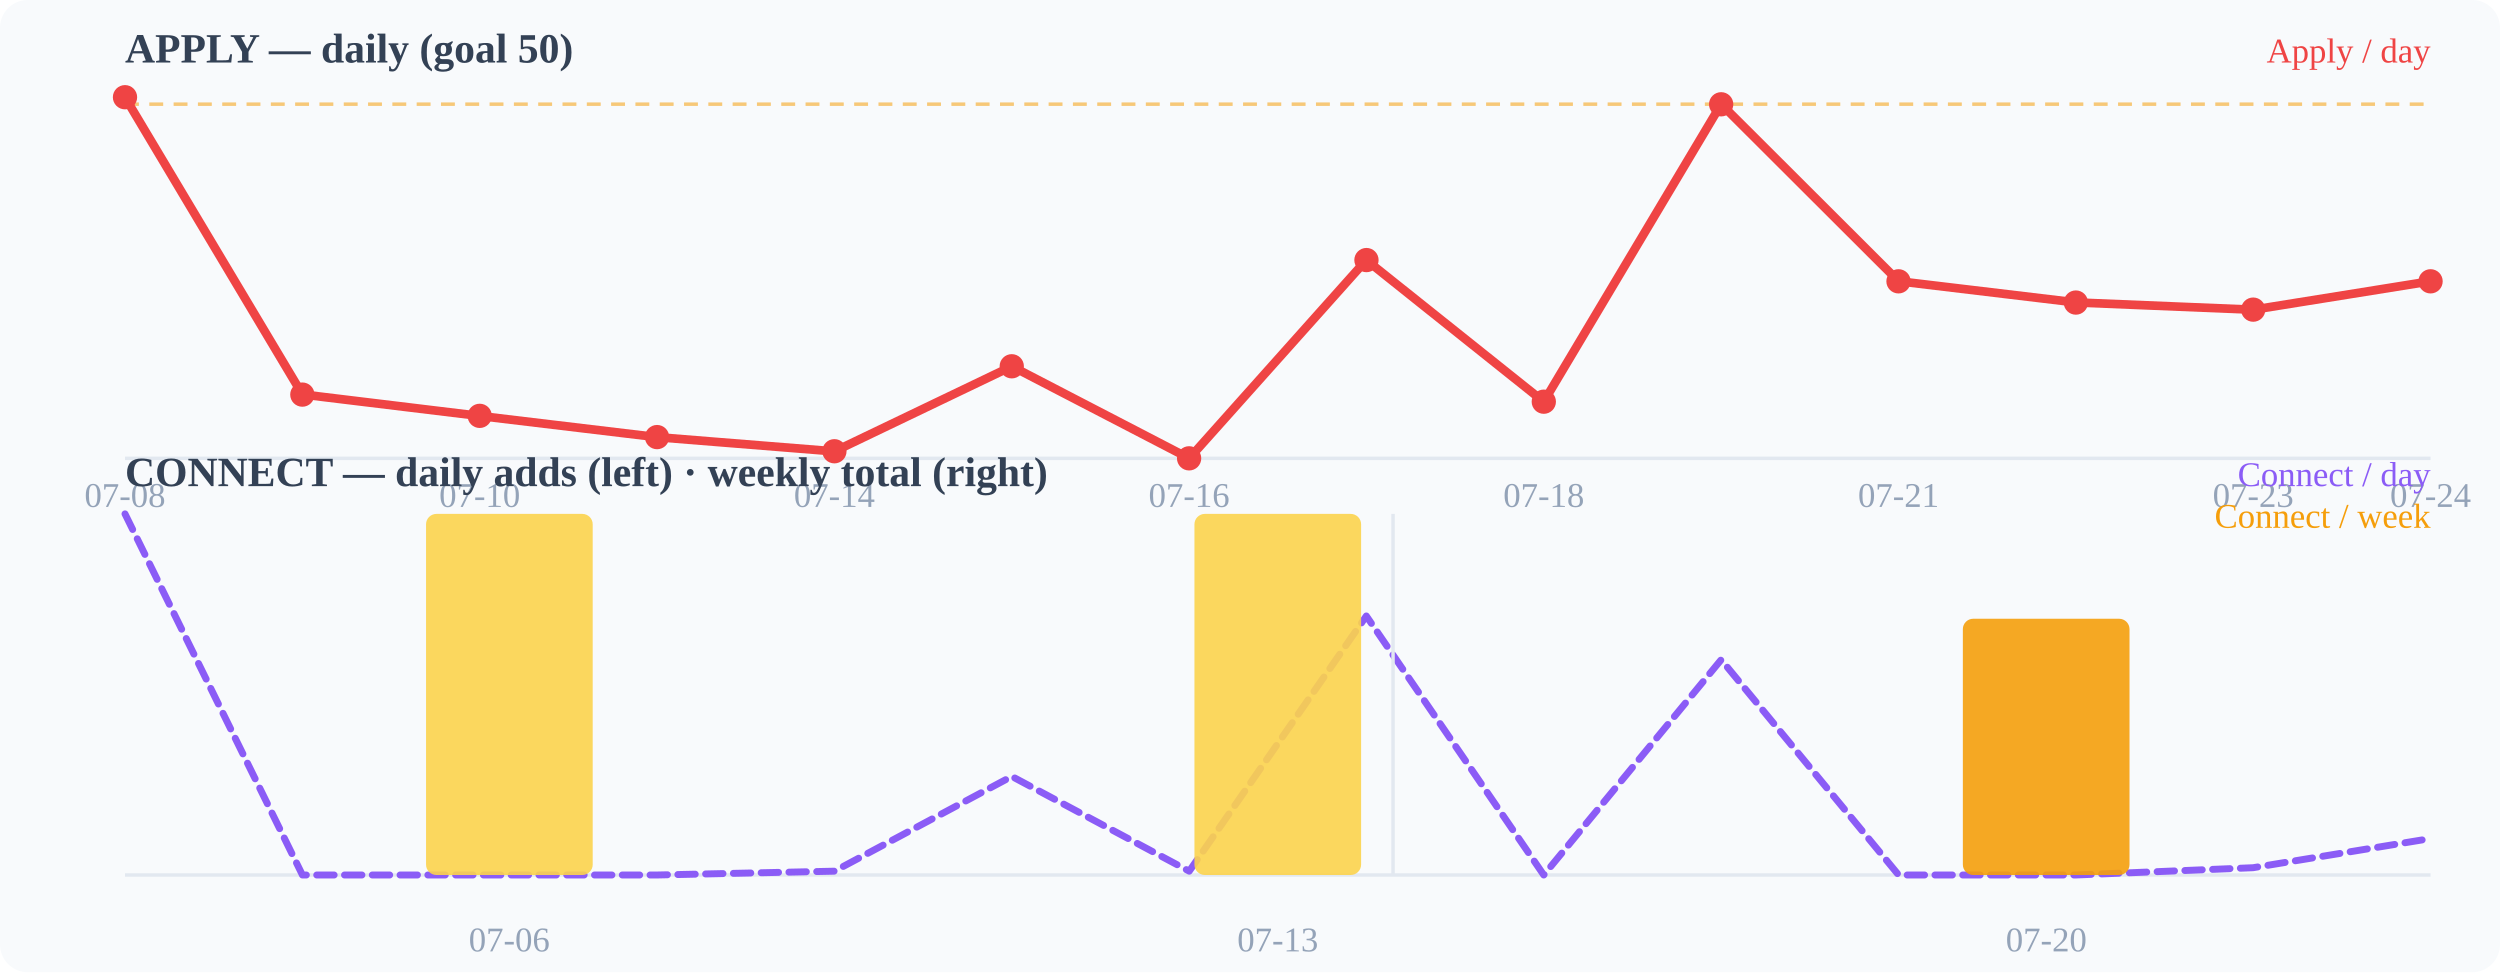
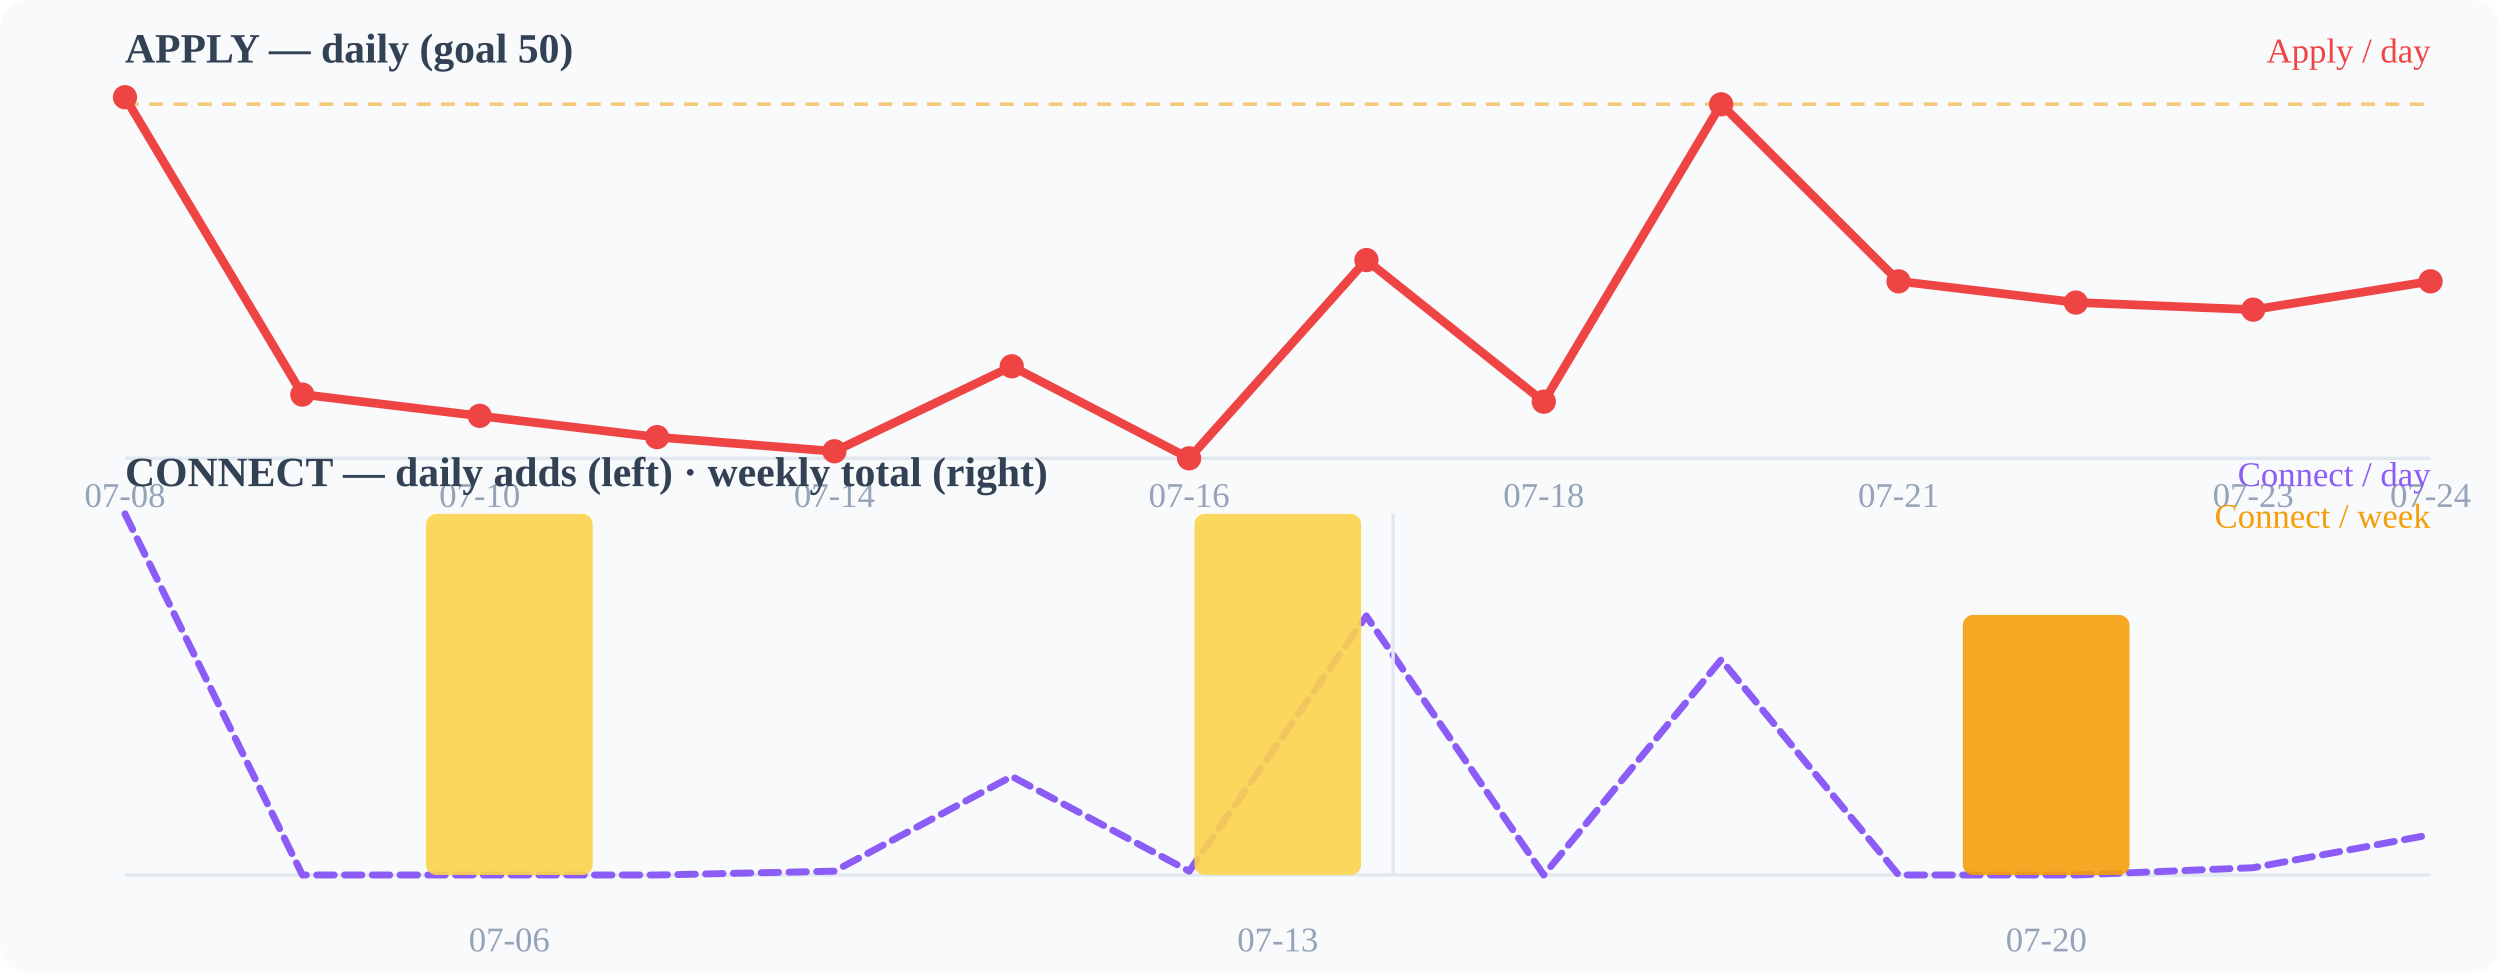
<svg xmlns="http://www.w3.org/2000/svg" width="720" height="280" viewBox="0 0 720 280">
  <rect width="720" height="280" fill="#f8fafc" rx="8" />
  <text x="36" y="18" font-size="12" font-weight="600" fill="#334155">APPLY — daily (goal 50)</text>
  <line x1="36" y1="132" x2="700" y2="132" stroke="#e2e8f0" stroke-width="1" />
  <line x1="36" y1="30.0" x2="700" y2="30.0" stroke="#f59e0b" stroke-width="1" stroke-dasharray="4 3" opacity="0.55" />
  <polyline points="36.0,28.0 87.1,113.6 138.2,119.8 189.2,125.9 240.3,130.0 291.4,105.5 342.5,132.0 393.5,74.9 444.6,115.7 495.7,30.0 546.8,81.0 597.8,87.1 648.9,89.2 700.0,81.0" fill="none" stroke="#ef4444" stroke-width="2.5" stroke-linecap="round" stroke-linejoin="round" />
  <circle cx="36" cy="28" r="3.5" fill="#ef4444" />
  <circle cx="87.077" cy="113.647" r="3.5" fill="#ef4444" />
  <circle cx="138.154" cy="119.765" r="3.5" fill="#ef4444" />
  <circle cx="189.231" cy="125.882" r="3.5" fill="#ef4444" />
  <circle cx="240.308" cy="129.961" r="3.5" fill="#ef4444" />
  <circle cx="291.385" cy="105.49" r="3.5" fill="#ef4444" />
  <circle cx="342.462" cy="132" r="3.5" fill="#ef4444" />
  <circle cx="393.538" cy="74.902" r="3.5" fill="#ef4444" />
  <circle cx="444.615" cy="115.686" r="3.5" fill="#ef4444" />
  <circle cx="495.692" cy="30.039" r="3.5" fill="#ef4444" />
  <circle cx="546.769" cy="81.02" r="3.5" fill="#ef4444" />
  <circle cx="597.846" cy="87.137" r="3.5" fill="#ef4444" />
  <circle cx="648.923" cy="89.176" r="3.5" fill="#ef4444" />
  <circle cx="700" cy="81.02" r="3.5" fill="#ef4444" />
  <text x="36" y="146" font-size="10" fill="#94a3b8" text-anchor="middle">07-08</text>
  <text x="138.154" y="146" font-size="10" fill="#94a3b8" text-anchor="middle">07-10</text>
  <text x="240.308" y="146" font-size="10" fill="#94a3b8" text-anchor="middle">07-14</text>
  <text x="342.462" y="146" font-size="10" fill="#94a3b8" text-anchor="middle">07-16</text>
  <text x="444.615" y="146" font-size="10" fill="#94a3b8" text-anchor="middle">07-18</text>
  <text x="546.769" y="146" font-size="10" fill="#94a3b8" text-anchor="middle">07-21</text>
  <text x="648.923" y="146" font-size="10" fill="#94a3b8" text-anchor="middle">07-23</text>
  <text x="700" y="146" font-size="10" fill="#94a3b8" text-anchor="middle">07-24</text>
  <text x="36" y="140" font-size="12" font-weight="600" fill="#334155">CONNECT — daily adds (left) · weekly total (right)</text>
  <line x1="36" y1="252" x2="700" y2="252" stroke="#e2e8f0" stroke-width="1" />
-   <polyline points="36.0,148.0 87.1,252.0 138.2,252.0 189.2,252.0 240.3,250.9 291.4,223.6 342.5,250.9 393.5,177.4 444.6,252.0 495.7,190.0 546.8,252.0 597.8,252.0 648.9,249.9 700.0,241.5" fill="none" stroke="#8b5cf6" stroke-width="2" stroke-linecap="round" stroke-linejoin="round" stroke-dasharray="5 3" />
+   <polyline points="36.0,148.0 87.1,252.0 138.2,252.0 189.2,252.0 240.3,250.9 291.4,223.6 342.5,250.9 393.5,177.4 444.6,252.0 495.7,190.0 546.8,252.0 597.8,252.0 648.9,249.9 700.0,240.4" fill="none" stroke="#8b5cf6" stroke-width="2" stroke-linecap="round" stroke-linejoin="round" stroke-dasharray="5 3" />
  <rect x="122.7" y="148.0" width="48" height="104.0" rx="3" fill="#fcd34d" opacity="0.9" />
  <rect x="344.0" y="148.0" width="48" height="104.0" rx="3" fill="#fcd34d" opacity="0.9" />
-   <rect x="565.3" y="178.2" width="48" height="73.8" rx="3" fill="#f59e0b" opacity="0.9" />
+   <rect x="565.3" y="177.1" width="48" height="74.9" rx="3" fill="#f59e0b" opacity="0.9" />
  <line x1="401.2" y1="148" x2="401.2" y2="252" stroke="#e2e8f0" stroke-width="1" />
  <text x="146.667" y="274" font-size="10" fill="#94a3b8" text-anchor="middle">07-06</text>
  <text x="368" y="274" font-size="10" fill="#94a3b8" text-anchor="middle">07-13</text>
  <text x="589.333" y="274" font-size="10" fill="#94a3b8" text-anchor="middle">07-20</text>
  <text x="700" y="18" font-size="10" fill="#ef4444" text-anchor="end">Apply / day</text>
  <text x="700" y="140" font-size="10" fill="#8b5cf6" text-anchor="end">Connect / day</text>
  <text x="700" y="152" font-size="10" fill="#f59e0b" text-anchor="end">Connect / week</text>
</svg>
